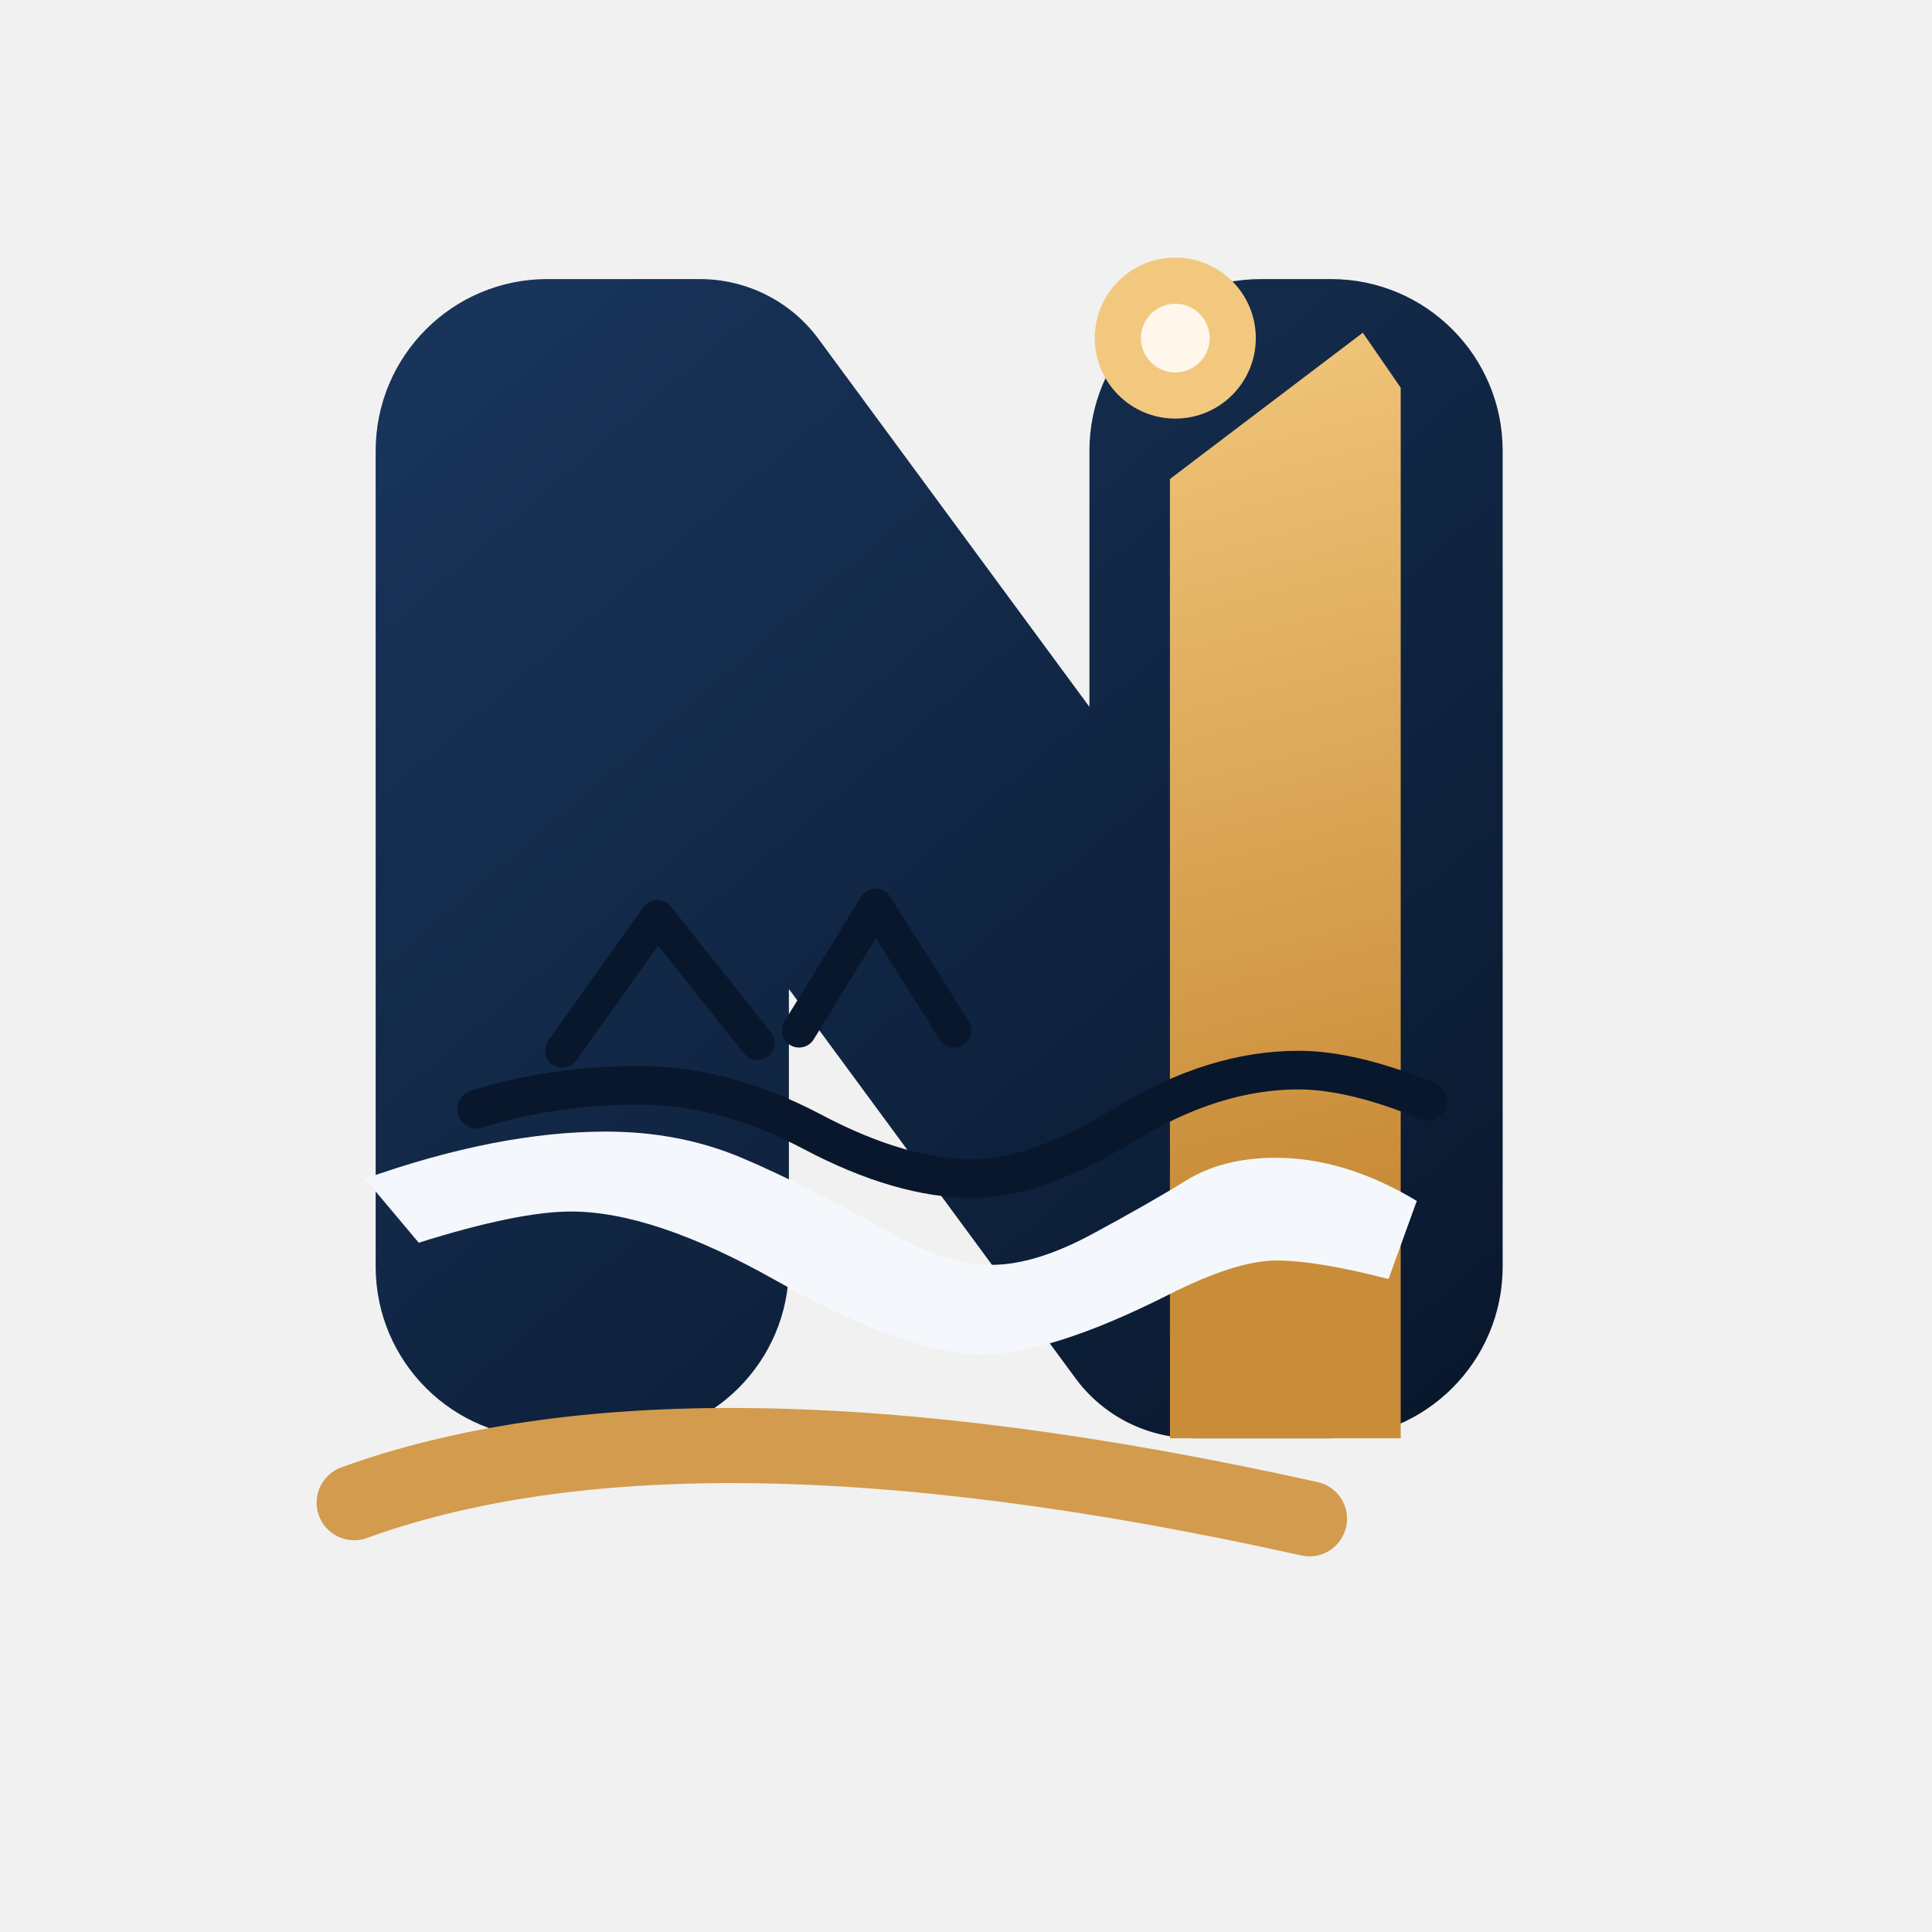
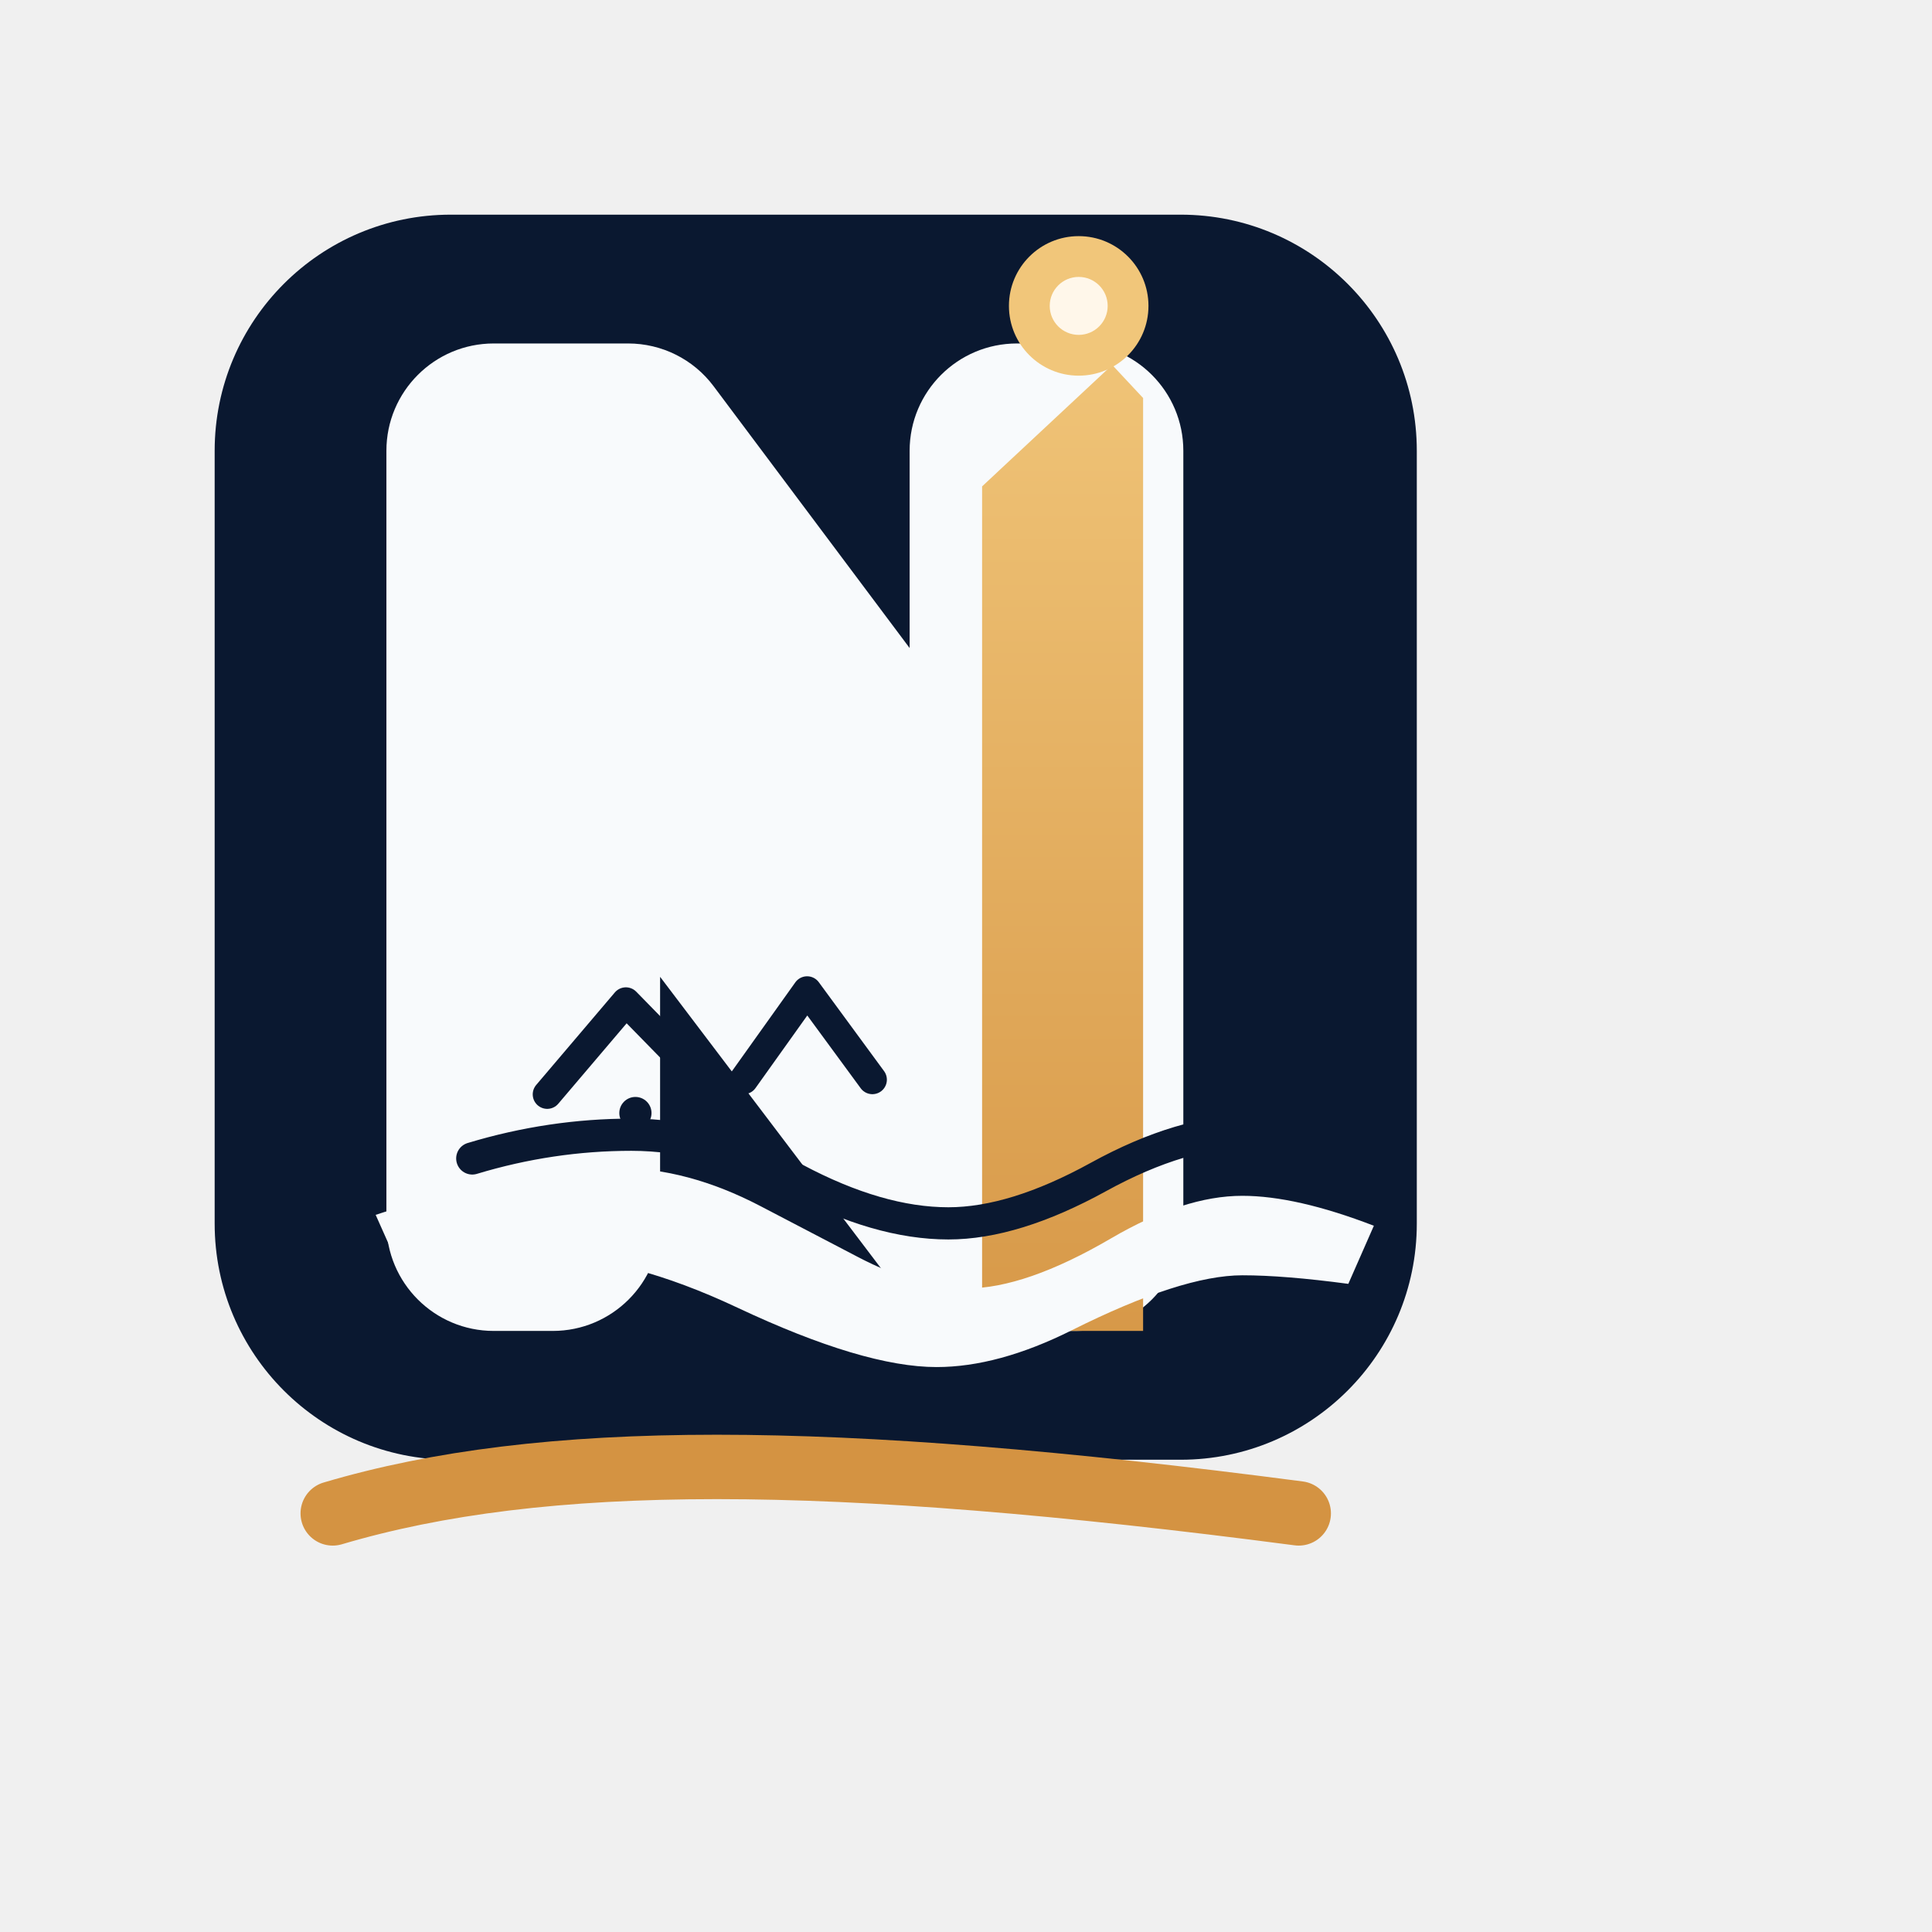
<svg xmlns="http://www.w3.org/2000/svg" width="180" height="180" viewBox="0 0 180 180" fill="none">
  <defs>
-     <linearGradient id="markNavy" x1="33" y1="26" x2="131" y2="140" gradientUnits="userSpaceOnUse">
-       <stop stop-color="#19365D" />
-       <stop offset="1" stop-color="#09172C" />
-     </linearGradient>
-     <linearGradient id="markGold" x1="99" y1="31" x2="120" y2="112" gradientUnits="userSpaceOnUse">
-       <stop stop-color="#F2C87E" />
-       <stop offset="1" stop-color="#C98C38" />
+     <linearGradient id="nslGoldMark" x1="105" y1="28" x2="105" y2="136" gradientUnits="userSpaceOnUse">
+       <stop stop-color="#F1C67A" />
+       <stop offset="1" stop-color="#D49342" />
    </linearGradient>
  </defs>
-   <rect x="12" y="12" width="156" height="156" rx="38" fill="#FFFFFF" fill-opacity="0.08" />
-   <path d="M35 42C35 33.163 42.163 26 51 26H65.185C69.563 26 73.67 28.065 76.253 31.573L101.5 65.86V42C101.5 33.163 108.663 26 117.5 26H124C132.837 26 140 33.163 140 42V118C140 126.837 132.837 134 124 134H111.282C106.903 134 102.797 131.935 100.213 128.427L73.5 92.14V118C73.5 126.837 66.337 134 57.5 134H51C42.163 134 35 126.837 35 118V42Z" fill="url(#markNavy)" />
-   <path d="M109 44.626L126.969 31L130.5 36.118V134H109V44.626Z" fill="url(#markGold)" />
-   <circle cx="109.5" cy="31.5" r="7.5" fill="#F2C87E" />
-   <circle cx="109.5" cy="31.5" r="3.2" fill="#FFF7EC" />
-   <path d="M33 140C52.88 132.793 81.665 132.537 122 141.5" stroke="#D39B4D" stroke-width="7" stroke-linecap="round" />
-   <path d="M34 109.818C42.254 106.891 49.738 105.427 56.451 105.427C61.026 105.427 65.24 106.24 69.092 107.866C72.944 109.492 77.772 111.925 83.575 115.167C86.756 116.95 89.695 117.842 92.392 117.842C95.089 117.842 98.205 116.889 101.741 114.985C105.276 113.08 108.19 111.418 110.484 109.998C112.778 108.578 115.568 107.867 118.854 107.867C123.155 107.867 127.537 109.207 132 111.887L129.366 119.163C124.906 118.014 121.425 117.439 118.925 117.439C116.425 117.439 113.097 118.49 108.942 120.592C101.576 124.318 95.745 126.181 91.449 126.181C86.823 126.181 80.422 123.88 72.246 119.277C64.676 115.009 58.329 112.875 53.207 112.875C49.907 112.875 45.176 113.844 39.013 115.783L34 109.818Z" fill="#F4F7FB" />
-   <path d="M44.4 103.338C49.134 101.857 54.168 101.117 59.5 101.117C64.833 101.117 70.239 102.566 75.718 105.463C81.198 108.361 86.174 109.809 90.649 109.809C94.579 109.809 99.298 108.124 104.807 104.754C110.315 101.384 115.703 99.699 120.971 99.699C124.336 99.699 128.346 100.661 133 102.585" stroke="#09172C" stroke-width="3.6" stroke-linecap="round" />
-   <path d="M52.381 97.885L61.244 85.449L70.582 97.179" stroke="#09172C" stroke-width="3.2" stroke-linecap="round" stroke-linejoin="round" />
-   <path d="M74.447 95.998L81.587 84.392L88.901 95.998" stroke="#09172C" stroke-width="3.2" stroke-linecap="round" stroke-linejoin="round" />
+   <rect x="20" y="20" width="112" height="116" rx="22" fill="#0A1830" />
+   <path d="M36 42C36 36.477 40.477 32 46 32H58.521C61.657 32 64.605 33.472 66.479 35.975L84.748 60.376V42C84.748 36.477 89.225 32 94.748 32H100.248C105.771 32 110.248 36.477 110.248 42V114C110.248 119.523 105.771 124 100.248 124H91.451C88.335 124 85.402 122.547 83.526 120.072L61.5 91.008V114C61.5 119.523 57.023 124 51.5 124H46C40.477 124 36 119.523 36 114V42Z" fill="#F8FAFC" />
+   <path d="M91.5 45.314L103.62 34L106.5 37.082V124H91.5V45.314Z" fill="url(#nslGoldMark)" />
+   <circle cx="100.5" cy="28.5" r="6.5" fill="#F1C67A" />
+   <circle cx="100.5" cy="28.5" r="2.7" fill="#FFF7EA" />
+   <path d="M31 141C50.492 135.227 76.931 135.227 121 141" stroke="#D49342" stroke-width="6" stroke-linecap="round" />
+   <path d="M35 113.185C43.763 110.272 51.278 108.816 57.547 108.816C61.879 108.816 66.31 109.999 70.84 112.365L79.91 117.101C83.663 119.061 87.048 120.04 90.066 120.04C93.71 120.04 98.186 118.49 103.493 115.388C108.024 112.737 112.106 111.411 115.738 111.411C119.087 111.411 123.174 112.341 128 114.201L125.62 119.614C121.635 119.082 118.347 118.816 115.756 118.816C111.975 118.816 106.675 120.523 99.856 123.937C95.288 126.223 91.087 127.366 87.254 127.366C82.724 127.366 76.538 125.52 68.698 121.828C61.952 118.652 55.946 117.064 50.68 117.064C47.528 117.064 43.151 117.677 37.549 118.904L35 113.185Z" fill="#F8FAFC" />
+   <path d="M44 107.93C48.876 106.456 53.817 105.719 58.822 105.719C63.828 105.719 68.916 107.095 74.087 109.848C79.259 112.601 84.016 113.978 88.358 113.978C92.443 113.978 97.099 112.54 102.326 109.663C107.554 106.787 112.373 105.348 116.785 105.348C119.695 105.348 123.434 106.063 128 107.492" stroke="#0A1830" stroke-width="3" stroke-linecap="round" />
+   <path d="M50.983 101.96L58.312 93.337L66.017 101.215" stroke="#0A1830" stroke-width="2.7" stroke-linecap="round" stroke-linejoin="round" />
+   <path d="M69.288 100.592L75.197 92.308L81.278 100.592" stroke="#0A1830" stroke-width="2.7" stroke-linecap="round" stroke-linejoin="round" />
+   <circle cx="59.2" cy="103.7" r="1.5" fill="#0A1830" />
+   <circle cx="64.8" cy="105.4" r="1.5" fill="#0A1830" />
+   <circle cx="70.4" cy="107.1" r="1.5" fill="#0A1830" />
</svg>
